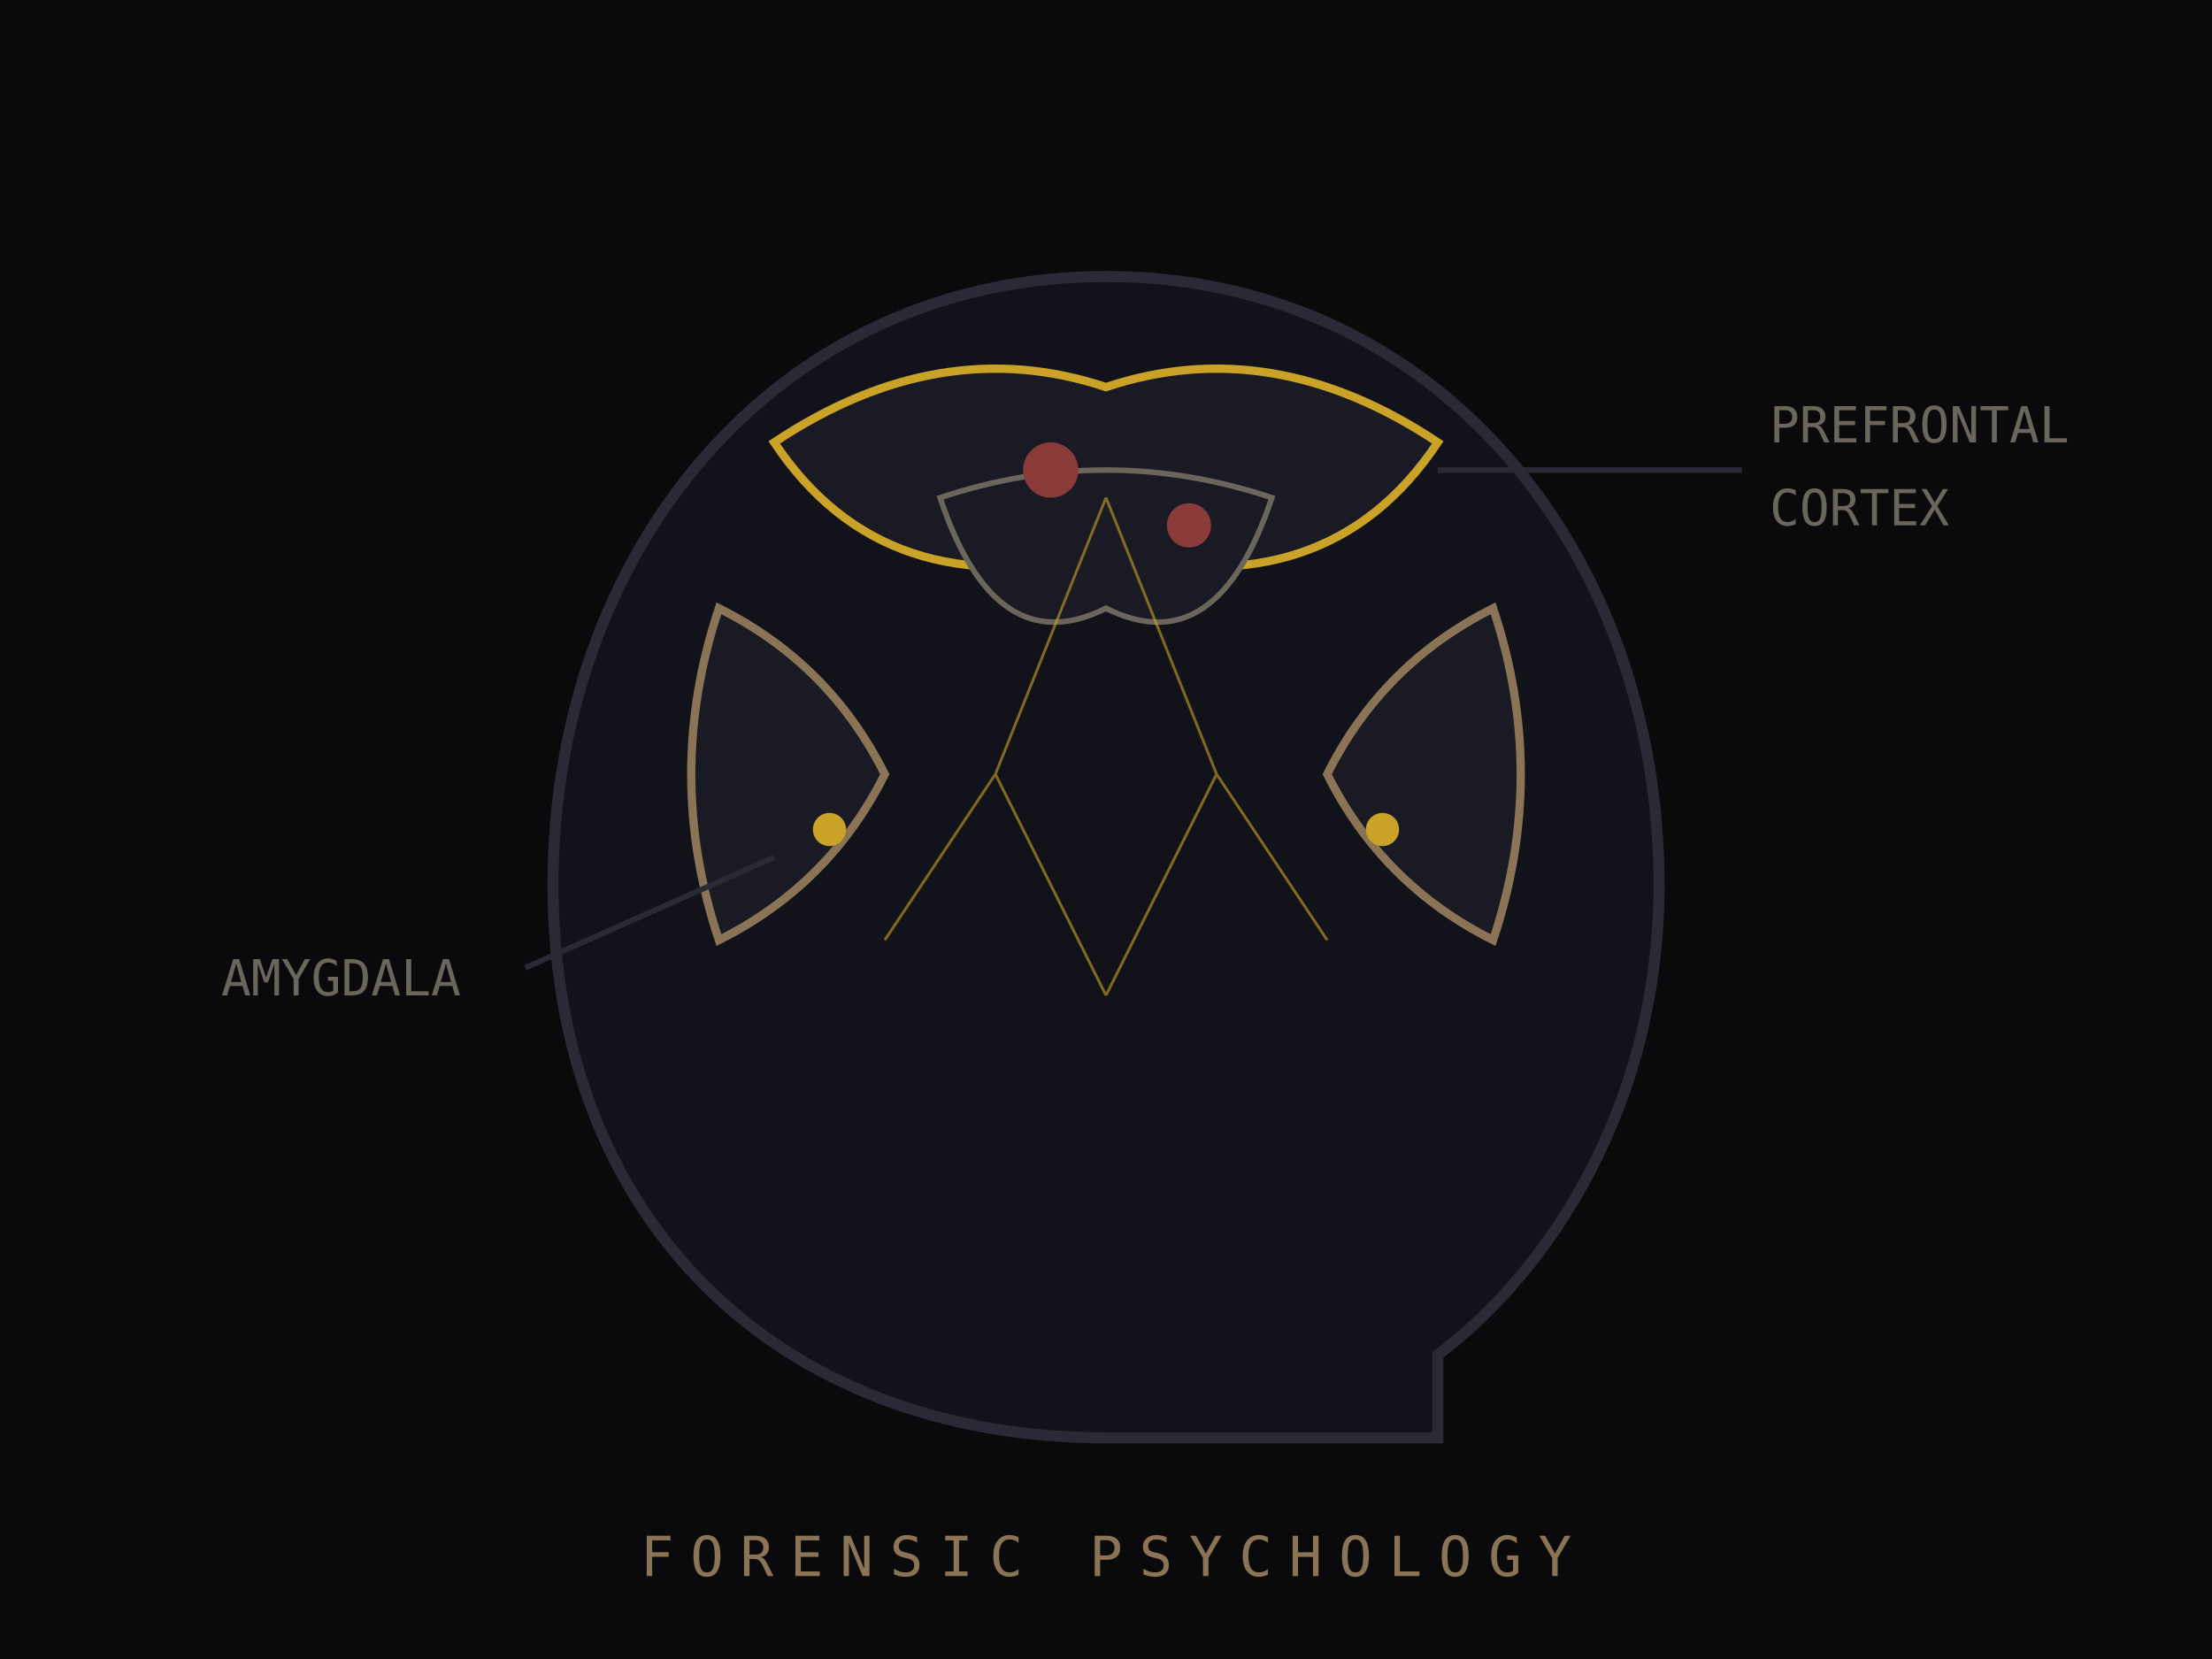
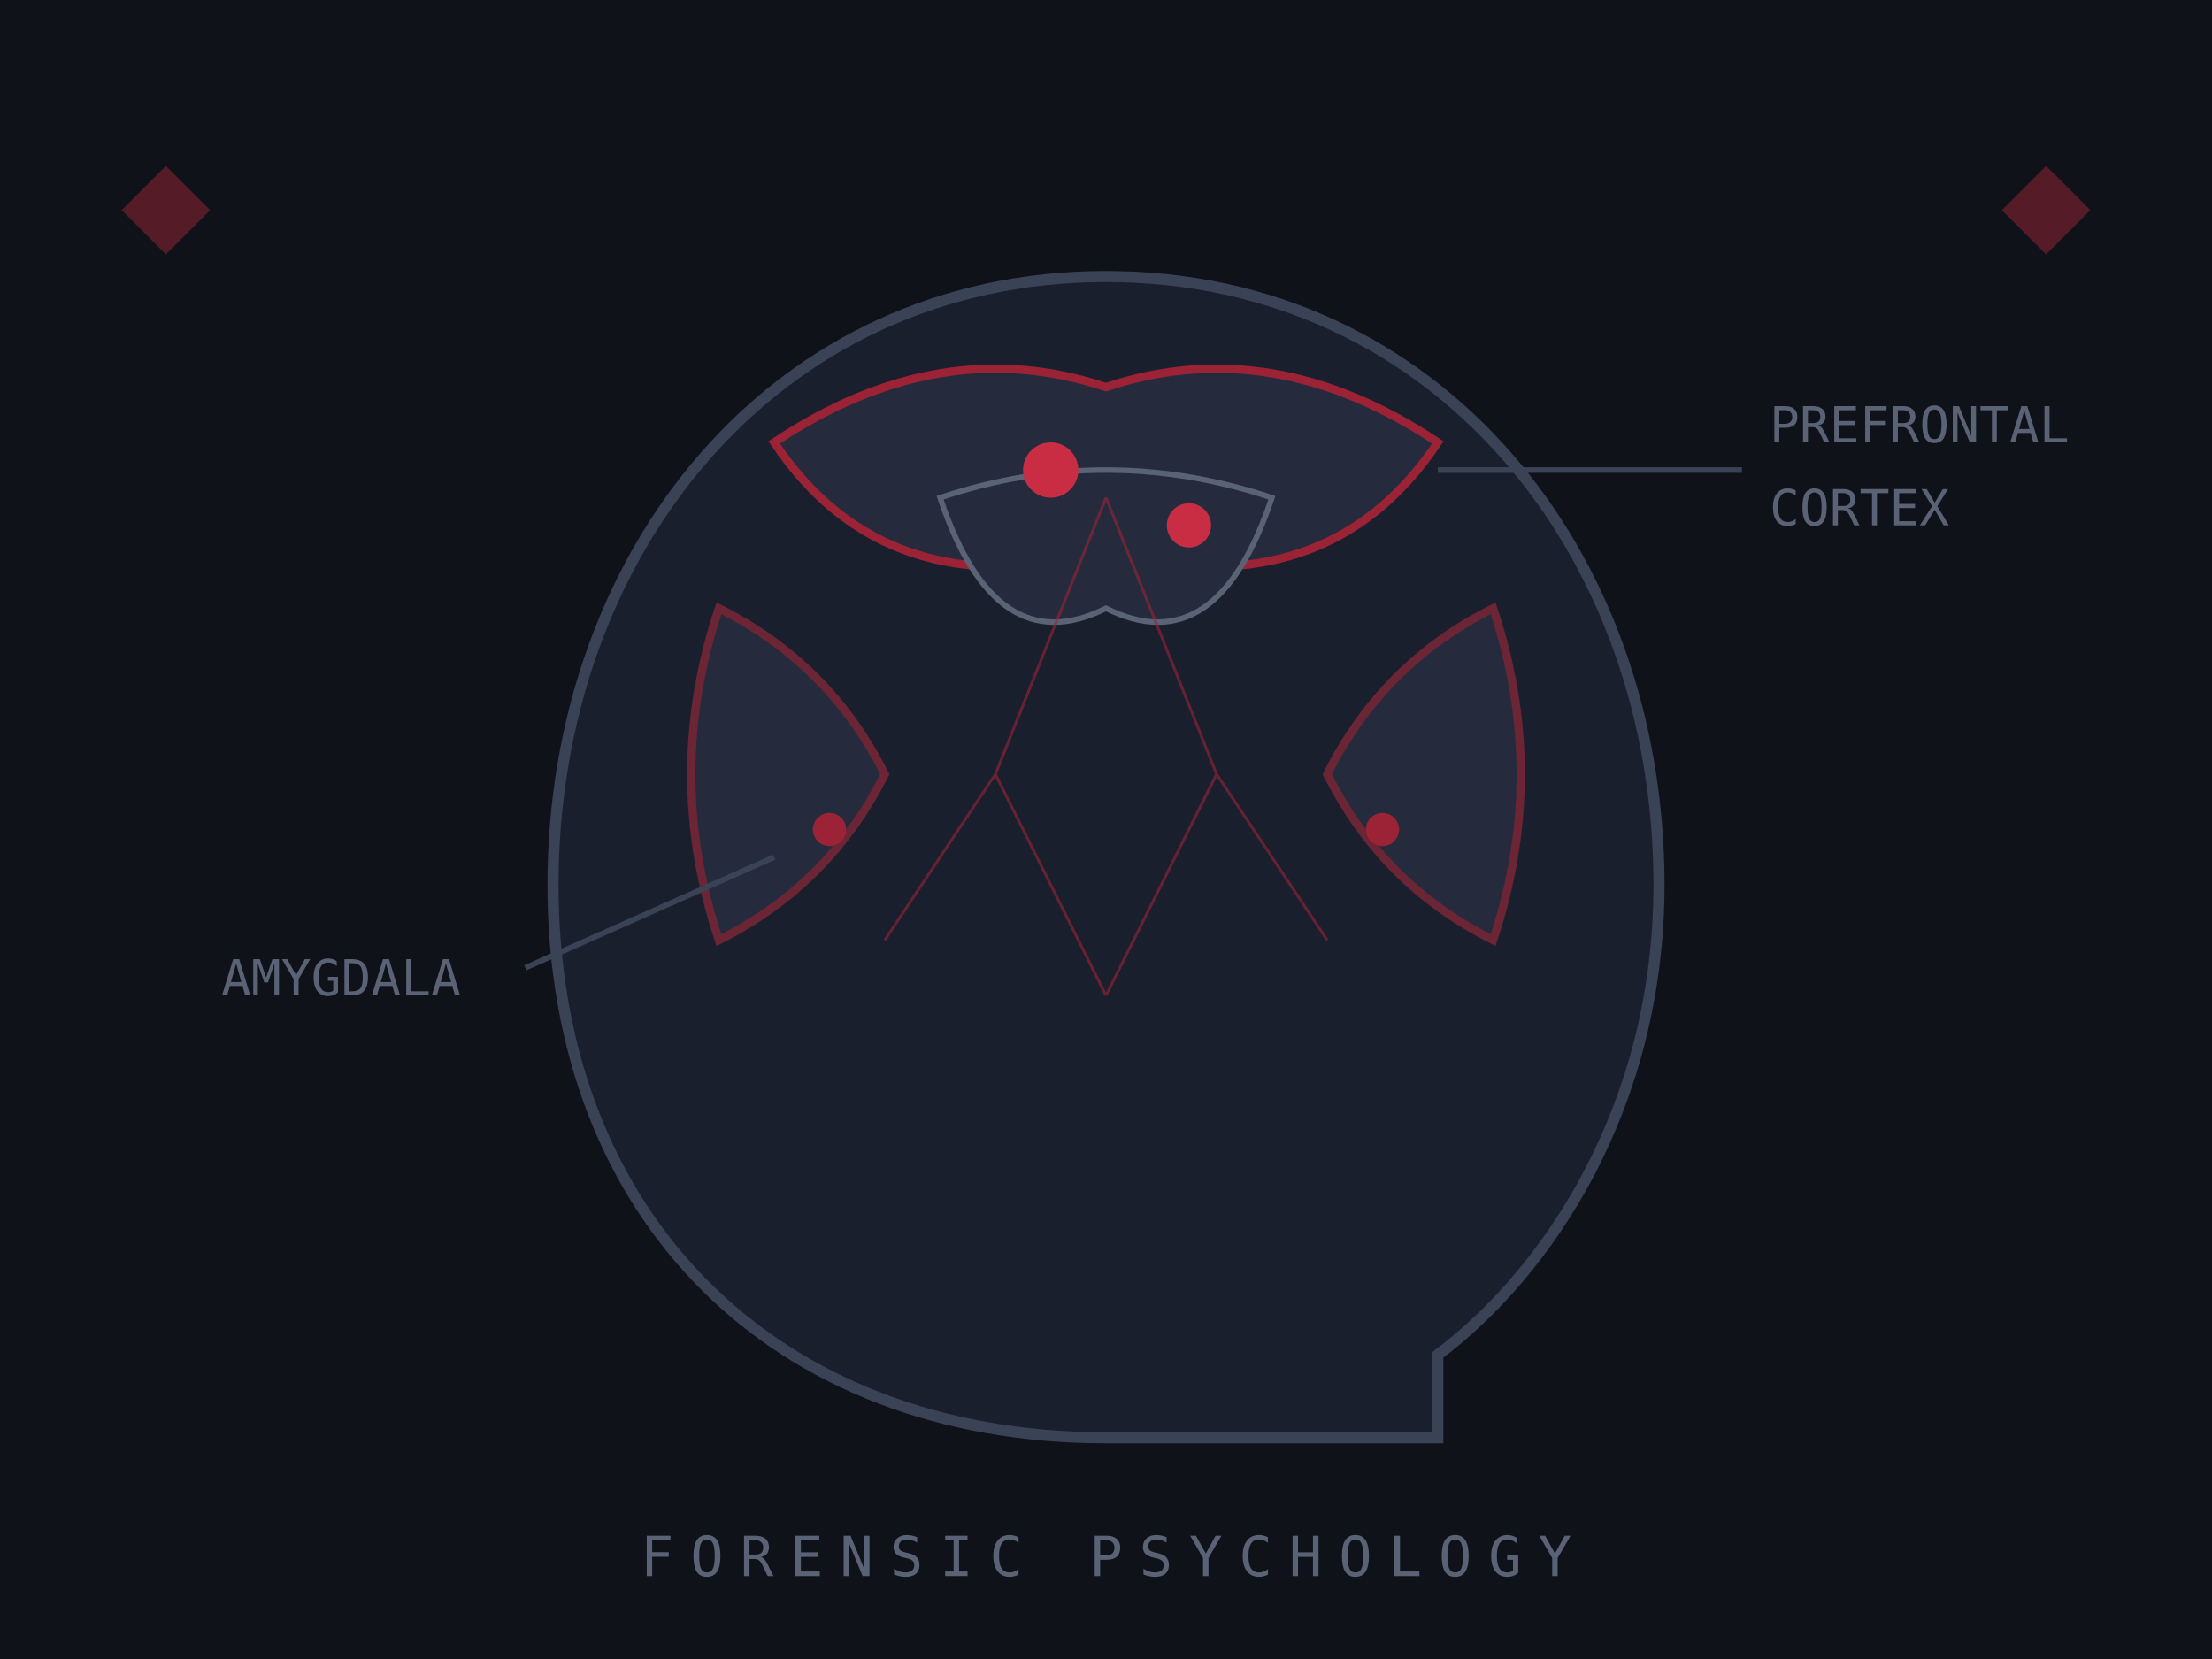
<svg xmlns="http://www.w3.org/2000/svg" viewBox="0 0 400 300" fill="none">
-   <rect width="400" height="300" fill="#0a0a0c" />
-   <path d="M200 260            C140 260 100 220 100 160            C100 100 140 50 200 50            C260 50 300 100 300 160            C300 200 280 230 260 245            L260 260            L200 260 Z" fill="#12121a" stroke="#2a2a36" stroke-width="2" />
+   <rect width="400" height="300" fill="#0f1219" />
+   <path d="M200 260            C140 260 100 220 100 160            C100 100 140 50 200 50            C260 50 300 100 300 160            C300 200 280 230 260 245            L260 260            L200 260 Z" fill="#1a1f2e" stroke="#3a4256" stroke-width="2" />
  <g transform="translate(200, 140)">
-     <path d="M-60,-60 Q-30,-80 0,-70 Q30,-80 60,-60 Q40,-30 0,-40 Q-40,-30 -60,-60 Z" fill="#1a1a24" stroke="#c9a227" stroke-width="1.5" />
-     <path d="M-70,-30 Q-80,0 -70,30 Q-50,20 -40,0 Q-50,-20 -70,-30 Z" fill="#1a1a24" stroke="#8b7355" stroke-width="1.5" />
-     <path d="M70,-30 Q80,0 70,30 Q50,20 40,0 Q50,-20 70,-30 Z" fill="#1a1a24" stroke="#8b7355" stroke-width="1.5" />
-     <path d="M-30,-50 Q0,-60 30,-50 Q20,-20 0,-30 Q-20,-20 -30,-50 Z" fill="#1a1a24" stroke="#6b665c" stroke-width="1" />
-     <g stroke="#c9a227" stroke-width="0.5" opacity="0.6">
+     <path d="M-60,-60 Q-30,-80 0,-70 Q30,-80 60,-60 Q40,-30 0,-40 Q-40,-30 -60,-60 Z" fill="#252b3d" stroke="#9b2335" stroke-width="1.5" />
+     <path d="M-70,-30 Q-80,0 -70,30 Q-50,20 -40,0 Q-50,-20 -70,-30 Z" fill="#252b3d" stroke="#6b2535" stroke-width="1.5" />
+     <path d="M70,-30 Q80,0 70,30 Q50,20 40,0 Q50,-20 70,-30 Z" fill="#252b3d" stroke="#6b2535" stroke-width="1.5" />
+     <path d="M-30,-50 Q0,-60 30,-50 Q20,-20 0,-30 Q-20,-20 -30,-50 Z" fill="#252b3d" stroke="#5a6275" stroke-width="1" />
+     <g stroke="#9b2335" stroke-width="0.5" opacity="0.6">
      <line x1="0" y1="-50" x2="-20" y2="0" />
      <line x1="0" y1="-50" x2="20" y2="0" />
      <line x1="-20" y1="0" x2="-40" y2="30" />
      <line x1="20" y1="0" x2="40" y2="30" />
      <line x1="-20" y1="0" x2="0" y2="40" />
      <line x1="20" y1="0" x2="0" y2="40" />
    </g>
-     <g fill="#8b3a3a">
+     <g fill="#c92d43">
      <circle cx="-10" cy="-55" r="5">
        <animate attributeName="opacity" values="1;0.3;1" dur="2s" repeatCount="indefinite" />
      </circle>
      <circle cx="15" cy="-45" r="4">
        <animate attributeName="opacity" values="0.3;1;0.3" dur="2s" repeatCount="indefinite" />
      </circle>
    </g>
-     <g fill="#c9a227">
+     <g fill="#9b2335">
      <circle cx="-50" cy="10" r="3">
        <animate attributeName="opacity" values="0.5;1;0.5" dur="1.5s" repeatCount="indefinite" />
      </circle>
      <circle cx="50" cy="10" r="3">
        <animate attributeName="opacity" values="1;0.5;1" dur="1.5s" repeatCount="indefinite" />
      </circle>
    </g>
  </g>
-   <g font-family="monospace" font-size="9" fill="#6b665c">
+   <g font-family="monospace" font-size="9" fill="#5a6275">
    <text x="320" y="80">PREFRONTAL</text>
    <text x="320" y="95">CORTEX</text>
-     <line x1="260" y1="85" x2="315" y2="85" stroke="#2a2a36" stroke-width="1" />
+     <line x1="260" y1="85" x2="315" y2="85" stroke="#3a4256" stroke-width="1" />
    <text x="40" y="180">AMYGDALA</text>
-     <line x1="95" y1="175" x2="140" y2="155" stroke="#2a2a36" stroke-width="1" />
+     <line x1="95" y1="175" x2="140" y2="155" stroke="#3a4256" stroke-width="1" />
  </g>
-   <text x="200" y="285" font-family="monospace" font-size="10" fill="#8b7355" text-anchor="middle" letter-spacing="3">FORENSIC PSYCHOLOGY</text>
+   <text x="200" y="285" font-family="monospace" font-size="10" fill="#5a6275" text-anchor="middle" letter-spacing="3">FORENSIC PSYCHOLOGY</text>
+   <g fill="#9b2335" opacity="0.5">
+     <polygon points="30,30 38,38 30,46 22,38" />
+     <polygon points="370,30 378,38 370,46 362,38" />
+   </g>
</svg>
